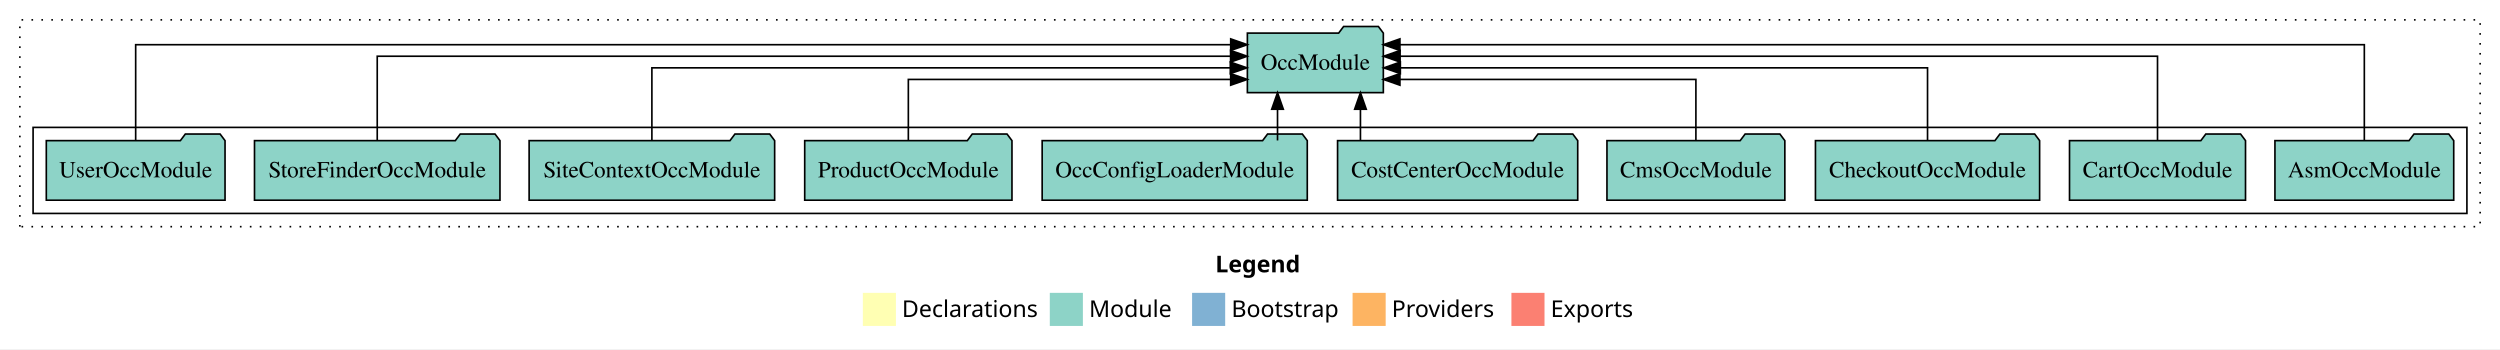
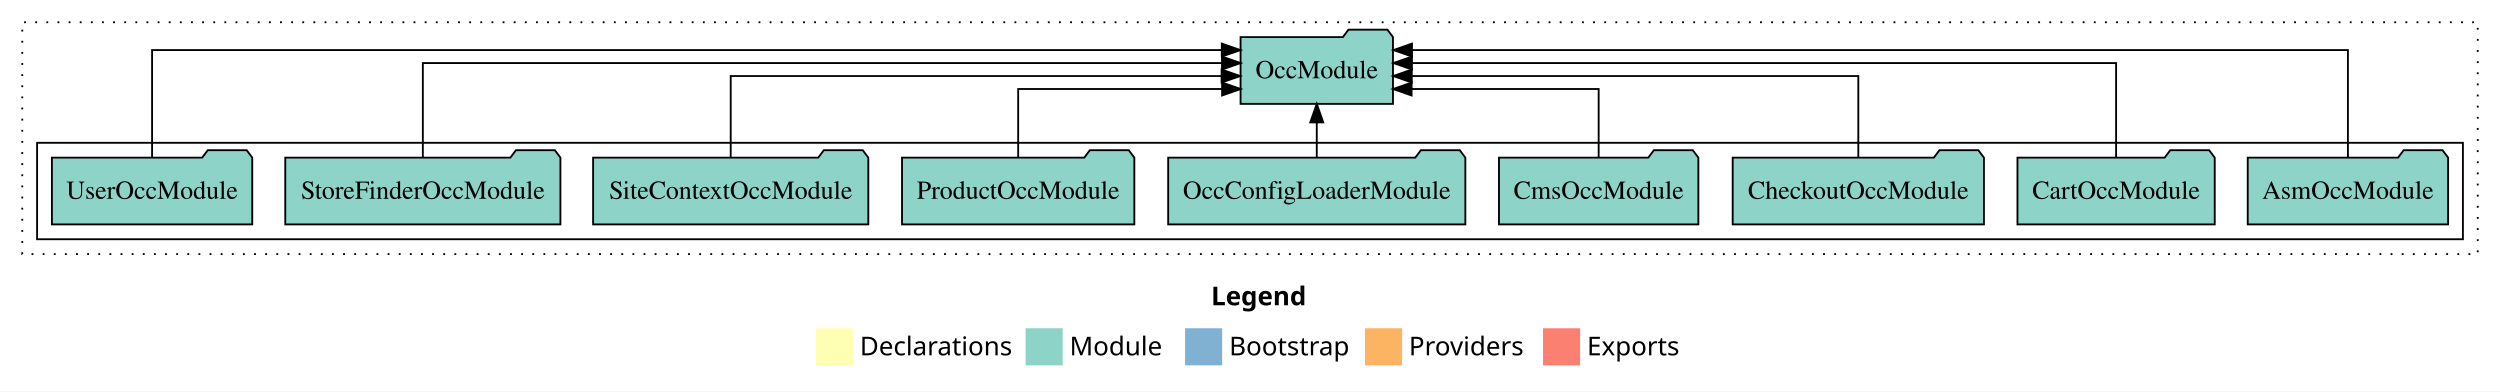
- <svg xmlns="http://www.w3.org/2000/svg" width="1511pt" height="211pt" viewBox="0.00 0.00 1511.00 211.00">
+ <svg xmlns="http://www.w3.org/2000/svg" width="1348pt" height="211pt" viewBox="0.00 0.00 1348.00 211.00">
  <g id="graph0" class="graph" transform="scale(1 1) rotate(0) translate(4 207)">
-     <polygon fill="#ffffff" stroke="transparent" points="-4,4 -4,-207 1507,-207 1507,4 -4,4" />
-     <text text-anchor="start" x="730.509" y="-42.4" font-family="sans-serif" font-weight="bold" font-size="14.00" fill="#000000">Legend</text>
-     <polygon fill="#ffffb3" stroke="transparent" points="517.5,-10 517.5,-30 537.5,-30 537.5,-10 517.5,-10" />
-     <text text-anchor="start" x="541.129" y="-15.4" font-family="sans-serif" font-size="14.00" fill="#000000">  Declarations</text>
-     <polygon fill="#8dd3c7" stroke="transparent" points="630.5,-10 630.5,-30 650.5,-30 650.5,-10 630.5,-10" />
-     <text text-anchor="start" x="654.225" y="-15.4" font-family="sans-serif" font-size="14.00" fill="#000000">  Module</text>
-     <polygon fill="#80b1d3" stroke="transparent" points="716.5,-10 716.5,-30 736.5,-30 736.5,-10 716.5,-10" />
-     <text text-anchor="start" x="740.281" y="-15.4" font-family="sans-serif" font-size="14.00" fill="#000000">  Bootstrap</text>
-     <polygon fill="#fdb462" stroke="transparent" points="813.5,-10 813.5,-30 833.5,-30 833.5,-10 813.5,-10" />
-     <text text-anchor="start" x="837.173" y="-15.4" font-family="sans-serif" font-size="14.00" fill="#000000">  Providers</text>
-     <polygon fill="#fb8072" stroke="transparent" points="909.5,-10 909.5,-30 929.5,-30 929.5,-10 909.5,-10" />
-     <text text-anchor="start" x="933.226" y="-15.4" font-family="sans-serif" font-size="14.00" fill="#000000">  Exports</text>
+     <polygon fill="#ffffff" stroke="transparent" points="-4,4 -4,-207 1344,-207 1344,4 -4,4" />
+     <text text-anchor="start" x="649.009" y="-42.4" font-family="sans-serif" font-weight="bold" font-size="14.00" fill="#000000">Legend</text>
+     <polygon fill="#ffffb3" stroke="transparent" points="436,-10 436,-30 456,-30 456,-10 436,-10" />
+     <text text-anchor="start" x="459.629" y="-15.4" font-family="sans-serif" font-size="14.00" fill="#000000">  Declarations</text>
+     <polygon fill="#8dd3c7" stroke="transparent" points="549,-10 549,-30 569,-30 569,-10 549,-10" />
+     <text text-anchor="start" x="572.725" y="-15.4" font-family="sans-serif" font-size="14.00" fill="#000000">  Module</text>
+     <polygon fill="#80b1d3" stroke="transparent" points="635,-10 635,-30 655,-30 655,-10 635,-10" />
+     <text text-anchor="start" x="658.781" y="-15.4" font-family="sans-serif" font-size="14.00" fill="#000000">  Bootstrap</text>
+     <polygon fill="#fdb462" stroke="transparent" points="732,-10 732,-30 752,-30 752,-10 732,-10" />
+     <text text-anchor="start" x="755.673" y="-15.4" font-family="sans-serif" font-size="14.00" fill="#000000">  Providers</text>
+     <polygon fill="#fb8072" stroke="transparent" points="828,-10 828,-30 848,-30 848,-10 828,-10" />
+     <text text-anchor="start" x="851.726" y="-15.4" font-family="sans-serif" font-size="14.00" fill="#000000">  Exports</text>
    <g id="clust1" class="cluster">
-       <polygon fill="none" stroke="#000000" stroke-dasharray="1,5" points="8,-70 8,-195 1495,-195 1495,-70 8,-70" />
+       <polygon fill="none" stroke="#000000" stroke-dasharray="1,5" points="8,-70 8,-195 1332,-195 1332,-70 8,-70" />
    </g>
    <g id="clust3" class="cluster">
-       <polygon fill="none" stroke="#000000" points="16,-78 16,-130 1487,-130 1487,-78 16,-78" />
+       <polygon fill="none" stroke="#000000" points="16,-78 16,-130 1324,-130 1324,-78 16,-78" />
    </g>
    <g id="node1" class="node">
-       <polygon fill="#8dd3c7" stroke="#000000" points="1479.028,-122 1476.028,-126 1455.028,-126 1452.028,-122 1370.972,-122 1370.972,-86 1479.028,-86 1479.028,-122" />
-       <text text-anchor="middle" x="1425" y="-99.8" font-family="Times,serif" font-size="14.00" fill="#000000">AsmOccModule</text>
+       <polygon fill="#8dd3c7" stroke="#000000" points="1316.028,-122 1313.028,-126 1292.028,-126 1289.028,-122 1207.972,-122 1207.972,-86 1316.028,-86 1316.028,-122" />
+       <text text-anchor="middle" x="1262" y="-99.8" font-family="Times,serif" font-size="14.00" fill="#000000">AsmOccModule</text>
    </g>
-     <g id="node11" class="node">
-       <polygon fill="#8dd3c7" stroke="#000000" points="832.086,-187 829.086,-191 808.086,-191 805.086,-187 749.914,-187 749.914,-151 832.086,-151 832.086,-187" />
-       <text text-anchor="middle" x="791" y="-164.8" font-family="Times,serif" font-size="14.00" fill="#000000">OccModule</text>
+     <g id="node10" class="node">
+       <polygon fill="#8dd3c7" stroke="#000000" points="747.086,-187 744.086,-191 723.086,-191 720.086,-187 664.914,-187 664.914,-151 747.086,-151 747.086,-187" />
+       <text text-anchor="middle" x="706" y="-164.8" font-family="Times,serif" font-size="14.00" fill="#000000">OccModule</text>
    </g>
    <g id="edge1" class="edge">
-       <path fill="none" stroke="#000000" d="M1425,-122.011C1425,-144.485 1425,-180 1425,-180 1425,-180 842.11,-180 842.11,-180" />
-       <polygon fill="#000000" stroke="#000000" points="842.11,-176.5 832.11,-180 842.11,-183.5 842.11,-176.5" />
+       <path fill="none" stroke="#000000" d="M1262,-122.011C1262,-144.485 1262,-180 1262,-180 1262,-180 757.336,-180 757.336,-180" />
+       <polygon fill="#000000" stroke="#000000" points="757.336,-176.5 747.336,-180 757.336,-183.5 757.336,-176.5" />
    </g>
    <g id="node2" class="node">
-       <polygon fill="#8dd3c7" stroke="#000000" points="1353.188,-122 1350.188,-126 1329.188,-126 1326.188,-122 1246.812,-122 1246.812,-86 1353.188,-86 1353.188,-122" />
-       <text text-anchor="middle" x="1300" y="-99.8" font-family="Times,serif" font-size="14.00" fill="#000000">CartOccModule</text>
+       <polygon fill="#8dd3c7" stroke="#000000" points="1190.188,-122 1187.188,-126 1166.188,-126 1163.188,-122 1083.812,-122 1083.812,-86 1190.188,-86 1190.188,-122" />
+       <text text-anchor="middle" x="1137" y="-99.8" font-family="Times,serif" font-size="14.00" fill="#000000">CartOccModule</text>
    </g>
    <g id="edge2" class="edge">
-       <path fill="none" stroke="#000000" d="M1300,-122.129C1300,-142.572 1300,-173 1300,-173 1300,-173 842.222,-173 842.222,-173" />
-       <polygon fill="#000000" stroke="#000000" points="842.222,-169.5 832.222,-173 842.222,-176.5 842.222,-169.5" />
+       <path fill="none" stroke="#000000" d="M1137,-122.129C1137,-142.572 1137,-173 1137,-173 1137,-173 757.326,-173 757.326,-173" />
+       <polygon fill="#000000" stroke="#000000" points="757.326,-169.5 747.326,-173 757.326,-176.5 757.326,-169.5" />
    </g>
    <g id="node3" class="node">
-       <polygon fill="#8dd3c7" stroke="#000000" points="1228.742,-122 1225.742,-126 1204.742,-126 1201.742,-122 1093.258,-122 1093.258,-86 1228.742,-86 1228.742,-122" />
-       <text text-anchor="middle" x="1161" y="-99.8" font-family="Times,serif" font-size="14.00" fill="#000000">CheckoutOccModule</text>
+       <polygon fill="#8dd3c7" stroke="#000000" points="1065.742,-122 1062.742,-126 1041.742,-126 1038.742,-122 930.258,-122 930.258,-86 1065.742,-86 1065.742,-122" />
+       <text text-anchor="middle" x="998" y="-99.8" font-family="Times,serif" font-size="14.00" fill="#000000">CheckoutOccModule</text>
    </g>
    <g id="edge3" class="edge">
-       <path fill="none" stroke="#000000" d="M1161,-122.267C1161,-140.555 1161,-166 1161,-166 1161,-166 842.367,-166 842.367,-166" />
-       <polygon fill="#000000" stroke="#000000" points="842.367,-162.5 832.367,-166 842.367,-169.5 842.367,-162.5" />
+       <path fill="none" stroke="#000000" d="M998,-122.267C998,-140.555 998,-166 998,-166 998,-166 757.217,-166 757.217,-166" />
+       <polygon fill="#000000" stroke="#000000" points="757.217,-162.5 747.217,-166 757.217,-169.5 757.217,-162.5" />
    </g>
    <g id="node4" class="node">
-       <polygon fill="#8dd3c7" stroke="#000000" points="1074.758,-122 1071.758,-126 1050.758,-126 1047.758,-122 967.242,-122 967.242,-86 1074.758,-86 1074.758,-122" />
-       <text text-anchor="middle" x="1021" y="-99.8" font-family="Times,serif" font-size="14.00" fill="#000000">CmsOccModule</text>
+       <polygon fill="#8dd3c7" stroke="#000000" points="911.758,-122 908.758,-126 887.758,-126 884.758,-122 804.242,-122 804.242,-86 911.758,-86 911.758,-122" />
+       <text text-anchor="middle" x="858" y="-99.8" font-family="Times,serif" font-size="14.00" fill="#000000">CmsOccModule</text>
    </g>
    <g id="edge4" class="edge">
-       <path fill="none" stroke="#000000" d="M1021,-122.009C1021,-138.049 1021,-159 1021,-159 1021,-159 842.119,-159 842.119,-159" />
-       <polygon fill="#000000" stroke="#000000" points="842.119,-155.5 832.119,-159 842.119,-162.5 842.119,-155.5" />
+       <path fill="none" stroke="#000000" d="M858,-122.009C858,-138.049 858,-159 858,-159 858,-159 757.133,-159 757.133,-159" />
+       <polygon fill="#000000" stroke="#000000" points="757.133,-155.5 747.133,-159 757.133,-162.5 757.133,-155.5" />
    </g>
    <g id="node5" class="node">
-       <polygon fill="#8dd3c7" stroke="#000000" points="949.574,-122 946.574,-126 925.574,-126 922.574,-122 804.426,-122 804.426,-86 949.574,-86 949.574,-122" />
-       <text text-anchor="middle" x="877" y="-99.8" font-family="Times,serif" font-size="14.00" fill="#000000">CostCenterOccModule</text>
-     </g>
-     <g id="edge5" class="edge">
-       <path fill="none" stroke="#000000" d="M818.253,-122.106C818.253,-122.106 818.253,-140.991 818.253,-140.991" />
-       <polygon fill="#000000" stroke="#000000" points="814.753,-140.991 818.253,-150.991 821.753,-140.991 814.753,-140.991" />
-     </g>
-     <g id="node6" class="node">
      <polygon fill="#8dd3c7" stroke="#000000" points="786.116,-122 783.116,-126 762.116,-126 759.116,-122 625.884,-122 625.884,-86 786.116,-86 786.116,-122" />
      <text text-anchor="middle" x="706" y="-99.8" font-family="Times,serif" font-size="14.00" fill="#000000">OccConfigLoaderModule</text>
    </g>
-     <g id="edge6" class="edge">
-       <path fill="none" stroke="#000000" d="M768.133,-122.106C768.133,-122.106 768.133,-140.991 768.133,-140.991" />
-       <polygon fill="#000000" stroke="#000000" points="764.633,-140.991 768.133,-150.991 771.633,-140.991 764.633,-140.991" />
+     <g id="edge5" class="edge">
+       <path fill="none" stroke="#000000" d="M706,-122.106C706,-122.106 706,-140.991 706,-140.991" />
+       <polygon fill="#000000" stroke="#000000" points="702.5,-140.991 706,-150.991 709.5,-140.991 702.5,-140.991" />
    </g>
-     <g id="node7" class="node">
+     <g id="node6" class="node">
      <polygon fill="#8dd3c7" stroke="#000000" points="607.635,-122 604.635,-126 583.635,-126 580.635,-122 482.365,-122 482.365,-86 607.635,-86 607.635,-122" />
      <text text-anchor="middle" x="545" y="-99.8" font-family="Times,serif" font-size="14.00" fill="#000000">ProductOccModule</text>
    </g>
-     <g id="edge7" class="edge">
-       <path fill="none" stroke="#000000" d="M545,-122.009C545,-138.049 545,-159 545,-159 545,-159 739.825,-159 739.825,-159" />
-       <polygon fill="#000000" stroke="#000000" points="739.825,-162.5 749.825,-159 739.825,-155.5 739.825,-162.5" />
+     <g id="edge6" class="edge">
+       <path fill="none" stroke="#000000" d="M545,-122.009C545,-138.049 545,-159 545,-159 545,-159 654.956,-159 654.956,-159" />
+       <polygon fill="#000000" stroke="#000000" points="654.956,-162.5 664.956,-159 654.956,-155.5 654.956,-162.5" />
    </g>
-     <g id="node8" class="node">
+     <g id="node7" class="node">
      <polygon fill="#8dd3c7" stroke="#000000" points="464.197,-122 461.197,-126 440.197,-126 437.197,-122 315.803,-122 315.803,-86 464.197,-86 464.197,-122" />
      <text text-anchor="middle" x="390" y="-99.8" font-family="Times,serif" font-size="14.00" fill="#000000">SiteContextOccModule</text>
    </g>
-     <g id="edge8" class="edge">
-       <path fill="none" stroke="#000000" d="M390,-122.267C390,-140.555 390,-166 390,-166 390,-166 739.596,-166 739.596,-166" />
-       <polygon fill="#000000" stroke="#000000" points="739.596,-169.5 749.596,-166 739.596,-162.5 739.596,-169.5" />
+     <g id="edge7" class="edge">
+       <path fill="none" stroke="#000000" d="M390,-122.267C390,-140.555 390,-166 390,-166 390,-166 654.688,-166 654.688,-166" />
+       <polygon fill="#000000" stroke="#000000" points="654.689,-169.5 664.688,-166 654.688,-162.5 654.689,-169.5" />
    </g>
-     <g id="node9" class="node">
+     <g id="node8" class="node">
      <polygon fill="#8dd3c7" stroke="#000000" points="298.183,-122 295.183,-126 274.183,-126 271.183,-122 149.817,-122 149.817,-86 298.183,-86 298.183,-122" />
      <text text-anchor="middle" x="224" y="-99.8" font-family="Times,serif" font-size="14.00" fill="#000000">StoreFinderOccModule</text>
    </g>
-     <g id="edge9" class="edge">
-       <path fill="none" stroke="#000000" d="M224,-122.129C224,-142.572 224,-173 224,-173 224,-173 739.766,-173 739.766,-173" />
-       <polygon fill="#000000" stroke="#000000" points="739.766,-176.5 749.766,-173 739.766,-169.5 739.766,-176.5" />
+     <g id="edge8" class="edge">
+       <path fill="none" stroke="#000000" d="M224,-122.129C224,-142.572 224,-173 224,-173 224,-173 654.905,-173 654.905,-173" />
+       <polygon fill="#000000" stroke="#000000" points="654.905,-176.5 664.905,-173 654.905,-169.5 654.905,-176.5" />
    </g>
-     <g id="node10" class="node">
+     <g id="node9" class="node">
      <polygon fill="#8dd3c7" stroke="#000000" points="132.013,-122 129.013,-126 108.013,-126 105.013,-122 23.987,-122 23.987,-86 132.013,-86 132.013,-122" />
      <text text-anchor="middle" x="78" y="-99.8" font-family="Times,serif" font-size="14.00" fill="#000000">UserOccModule</text>
    </g>
-     <g id="edge10" class="edge">
-       <path fill="none" stroke="#000000" d="M78,-122.011C78,-144.485 78,-180 78,-180 78,-180 739.845,-180 739.845,-180" />
-       <polygon fill="#000000" stroke="#000000" points="739.845,-183.5 749.845,-180 739.845,-176.5 739.845,-183.5" />
+     <g id="edge9" class="edge">
+       <path fill="none" stroke="#000000" d="M78,-122.011C78,-144.485 78,-180 78,-180 78,-180 654.795,-180 654.795,-180" />
+       <polygon fill="#000000" stroke="#000000" points="654.795,-183.5 664.795,-180 654.795,-176.5 654.795,-183.5" />
    </g>
  </g>
</svg>
